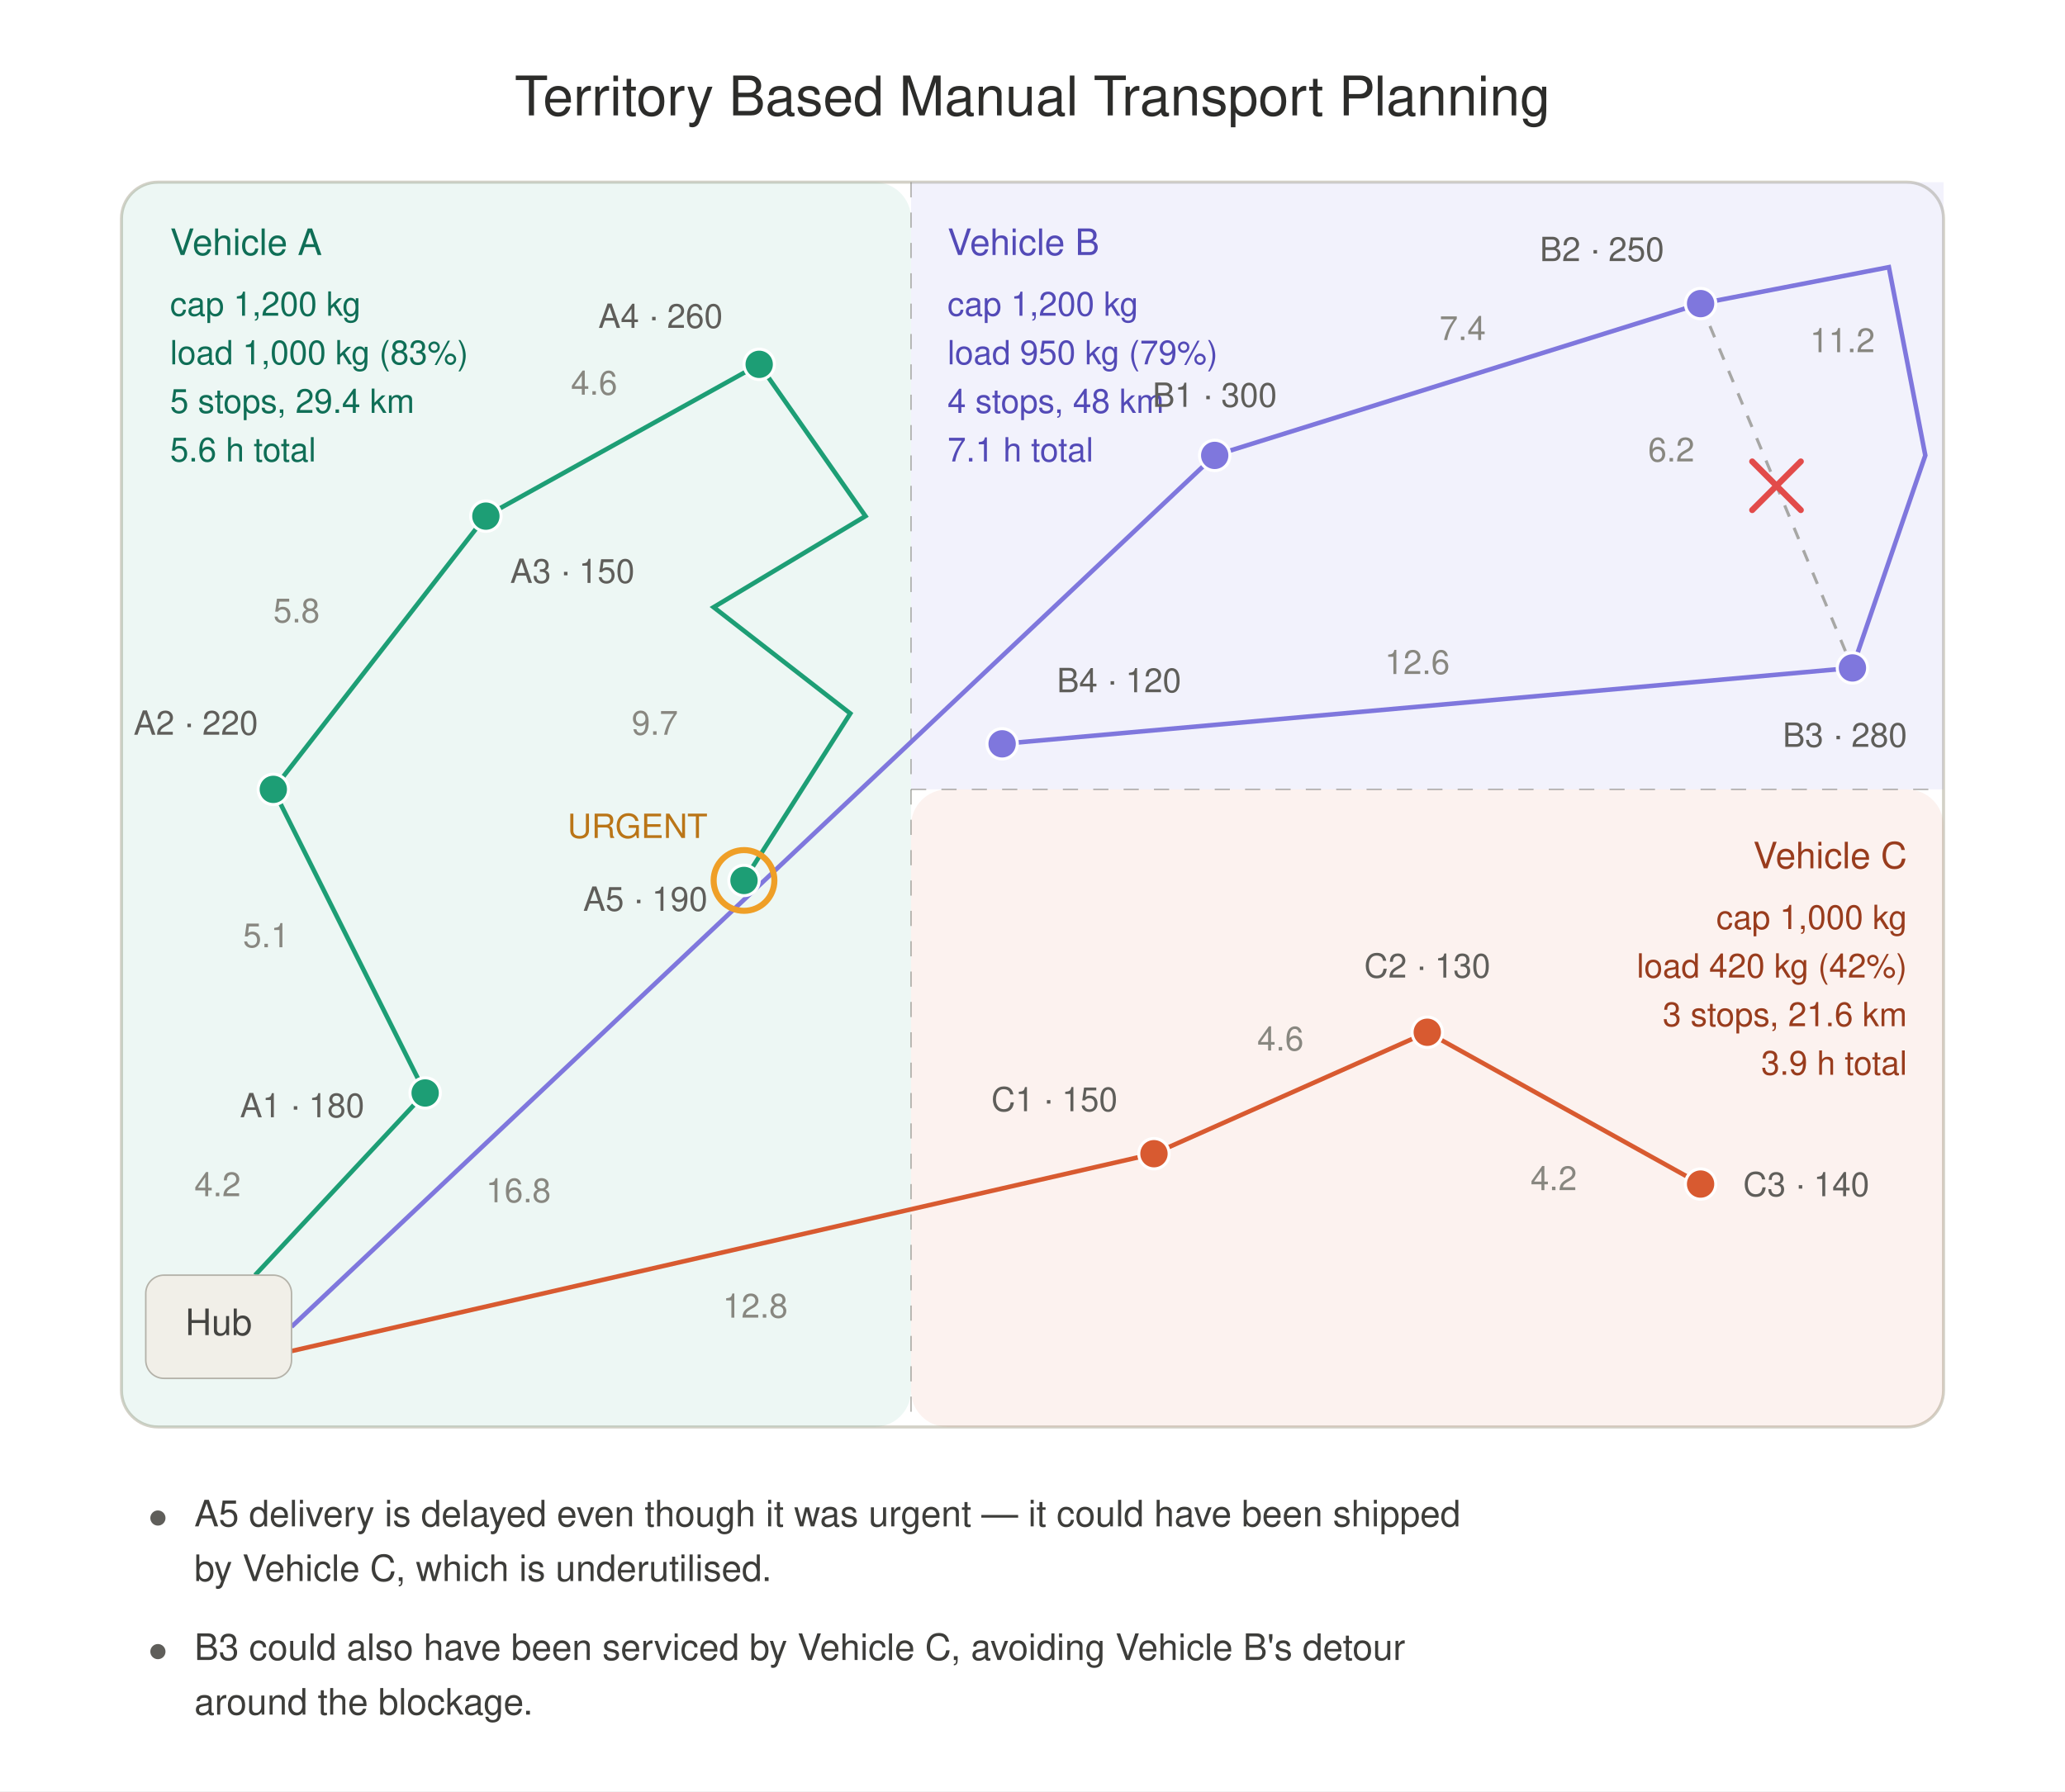
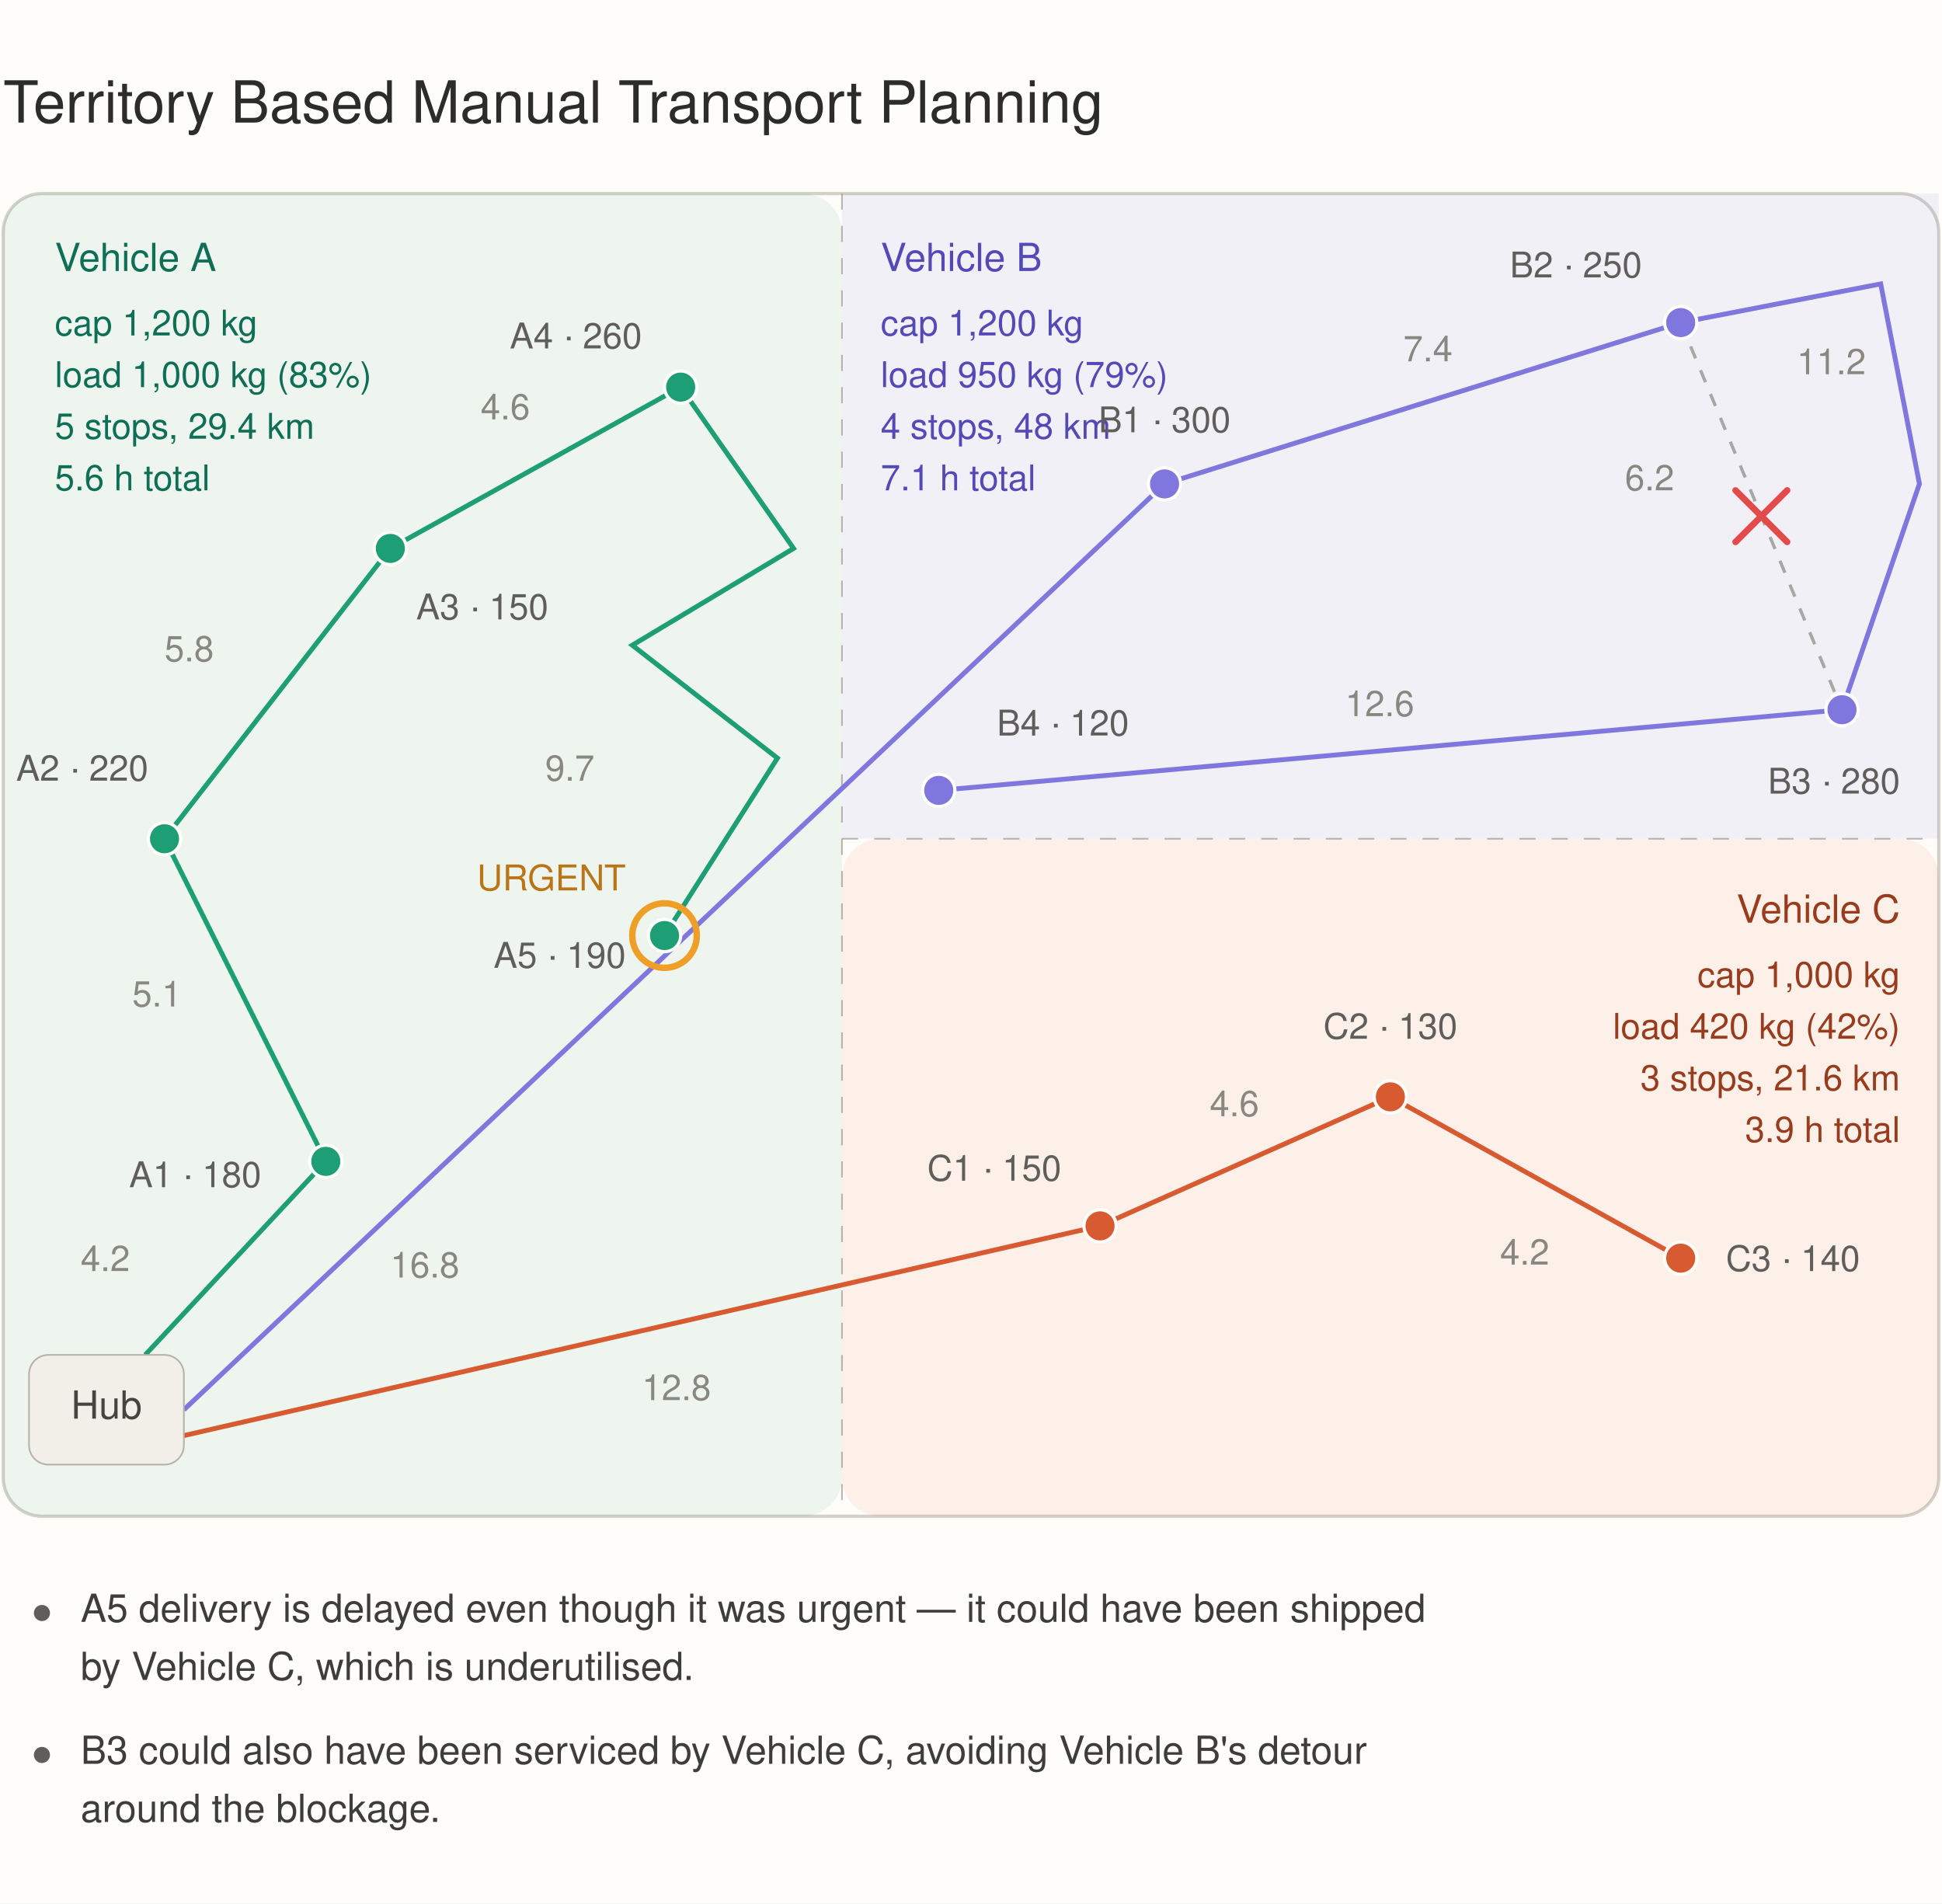
- <svg xmlns="http://www.w3.org/2000/svg" viewBox="0 0 680 590" role="img" font-family="Helvetica, Arial, sans-serif">
-   <rect x="0" y="0" width="680" height="590" fill="#FFFFFF" />
-   <text x="340" y="38" text-anchor="middle" font-size="18" font-weight="500" fill="#2C2C2A">Territory Based Manual Transport Planning</text>
+ <svg xmlns="http://www.w3.org/2000/svg" viewBox="39 0 602 590" role="img" font-family="Helvetica, Arial, sans-serif">
+   <rect x="39" y="0" width="602" height="590" fill="#fffdf9" />
+   <text x="40" y="38" font-size="18" font-weight="500" fill="#2C2C2A">Territory Based Manual Transport Planning</text>
  <rect x="40" y="60" width="600" height="410" rx="12" fill="none" stroke="#D3D1C7" stroke-width="1" />
  <rect x="40" y="60" width="260" height="410" rx="12" fill="#1D9E75" opacity="0.08" />
  <rect x="300" y="60" width="340" height="200" fill="#7F77DD" opacity="0.10" />
  <rect x="300" y="260" width="340" height="210" rx="12" fill="#D85A30" opacity="0.08" />
  <line x1="300" y1="60" x2="300" y2="470" stroke="#888780" stroke-width="0.5" stroke-dasharray="5 5" opacity="0.6" />
  <line x1="300" y1="260" x2="640" y2="260" stroke="#888780" stroke-width="0.5" stroke-dasharray="5 5" opacity="0.6" />
  <text x="56" y="84" font-size="12" fill="#0F6E56" font-weight="500">Vehicle A</text>
  <text x="56" y="104" font-size="11" fill="#0F6E56">cap 1,200 kg</text>
  <text x="56" y="120" font-size="11" fill="#0F6E56">load 1,000 kg (83%)</text>
  <text x="56" y="136" font-size="11" fill="#0F6E56">5 stops, 29.4 km</text>
  <text x="56" y="152" font-size="11" fill="#0F6E56">5.6 h total</text>
  <text x="312" y="84" font-size="12" fill="#534AB7" font-weight="500">Vehicle B</text>
  <text x="312" y="104" font-size="11" fill="#534AB7">cap 1,200 kg</text>
  <text x="312" y="120" font-size="11" fill="#534AB7">load 950 kg (79%)</text>
  <text x="312" y="136" font-size="11" fill="#534AB7">4 stops, 48 km</text>
  <text x="312" y="152" font-size="11" fill="#534AB7">7.1 h total</text>
  <text x="628" y="286" text-anchor="end" font-size="12" fill="#993C1D" font-weight="500">Vehicle C</text>
  <text x="628" y="306" text-anchor="end" font-size="11" fill="#993C1D">cap 1,000 kg</text>
  <text x="628" y="322" text-anchor="end" font-size="11" fill="#993C1D">load 420 kg (42%)</text>
  <text x="628" y="338" text-anchor="end" font-size="11" fill="#993C1D">3 stops, 21.6 km</text>
  <text x="628" y="354" text-anchor="end" font-size="11" fill="#993C1D">3.9 h total</text>
  <path d="M84 420 L140 360 L90 260 L160 170 L250 120 L285 170 L235 200 L280 235 L245 290" fill="none" stroke="#1D9E75" stroke-width="1.5" />
  <path d="M96 437 L400 150 L560 100 L622 88 L634 150 L610 220 L330 245" fill="none" stroke="#7F77DD" stroke-width="1.5" />
  <path d="M96 445 L380 380 L470 340 L560 390" fill="none" stroke="#D85A30" stroke-width="1.5" />
  <line x1="560" y1="100" x2="610" y2="220" stroke="#888780" stroke-width="1" stroke-dasharray="4 4" opacity="0.7" />
  <line x1="577" y1="152" x2="593" y2="168" stroke="#E24B4A" stroke-width="2" stroke-linecap="round" />
  <line x1="593" y1="152" x2="577" y2="168" stroke="#E24B4A" stroke-width="2" stroke-linecap="round" />
-   <circle cx="140" cy="360" r="5" fill="#1D9E75" stroke="#FFFFFF" />
-   <circle cx="90" cy="260" r="5" fill="#1D9E75" stroke="#FFFFFF" />
-   <circle cx="160" cy="170" r="5" fill="#1D9E75" stroke="#FFFFFF" />
-   <circle cx="250" cy="120" r="5" fill="#1D9E75" stroke="#FFFFFF" />
-   <circle cx="245" cy="290" r="5" fill="#1D9E75" stroke="#FFFFFF" />
+   <circle cx="140" cy="360" r="5" fill="#1D9E75" stroke="#fffdf9" />
+   <circle cx="90" cy="260" r="5" fill="#1D9E75" stroke="#fffdf9" />
+   <circle cx="160" cy="170" r="5" fill="#1D9E75" stroke="#fffdf9" />
+   <circle cx="250" cy="120" r="5" fill="#1D9E75" stroke="#fffdf9" />
+   <circle cx="245" cy="290" r="5" fill="#1D9E75" stroke="#fffdf9" />
  <circle cx="245" cy="290" r="10" fill="none" stroke="#EF9F27" stroke-width="2" />
-   <circle cx="400" cy="150" r="5" fill="#7F77DD" stroke="#FFFFFF" />
-   <circle cx="560" cy="100" r="5" fill="#7F77DD" stroke="#FFFFFF" />
-   <circle cx="610" cy="220" r="5" fill="#7F77DD" stroke="#FFFFFF" />
-   <circle cx="330" cy="245" r="5" fill="#7F77DD" stroke="#FFFFFF" />
-   <circle cx="380" cy="380" r="5" fill="#D85A30" stroke="#FFFFFF" />
-   <circle cx="470" cy="340" r="5" fill="#D85A30" stroke="#FFFFFF" />
-   <circle cx="560" cy="390" r="5" fill="#D85A30" stroke="#FFFFFF" />
+   <circle cx="400" cy="150" r="5" fill="#7F77DD" stroke="#fffdf9" />
+   <circle cx="560" cy="100" r="5" fill="#7F77DD" stroke="#fffdf9" />
+   <circle cx="610" cy="220" r="5" fill="#7F77DD" stroke="#fffdf9" />
+   <circle cx="330" cy="245" r="5" fill="#7F77DD" stroke="#fffdf9" />
+   <circle cx="380" cy="380" r="5" fill="#D85A30" stroke="#fffdf9" />
+   <circle cx="470" cy="340" r="5" fill="#D85A30" stroke="#fffdf9" />
+   <circle cx="560" cy="390" r="5" fill="#D85A30" stroke="#fffdf9" />
  <text x="120" y="368" text-anchor="end" font-size="11" fill="#5F5E5A">A1 · 180</text>
  <text x="44" y="242" font-size="11" fill="#5F5E5A">A2 · 220</text>
  <text x="168" y="192" font-size="11" fill="#5F5E5A">A3 · 150</text>
  <text x="238" y="108" text-anchor="end" font-size="11" fill="#5F5E5A">A4 · 260</text>
  <text x="233" y="300" text-anchor="end" font-size="11" fill="#5F5E5A">A5 · 190</text>
  <text x="233" y="276" text-anchor="end" font-size="11" font-weight="500" fill="#BA7517">URGENT</text>
  <text x="400" y="134" text-anchor="middle" font-size="11" fill="#5F5E5A">B1 · 300</text>
  <text x="548" y="86" text-anchor="end" font-size="11" fill="#5F5E5A">B2 · 250</text>
  <text x="628" y="246" text-anchor="end" font-size="11" fill="#5F5E5A">B3 · 280</text>
  <text x="348" y="228" font-size="11" fill="#5F5E5A">B4 · 120</text>
  <text x="368" y="366" text-anchor="end" font-size="11" fill="#5F5E5A">C1 · 150</text>
  <text x="470" y="322" text-anchor="middle" font-size="11" fill="#5F5E5A">C2 · 130</text>
  <text x="574" y="394" font-size="11" fill="#5F5E5A">C3 · 140</text>
  <text x="64" y="394" font-size="11" fill="#888780">4.2</text>
  <text x="80" y="312" font-size="11" fill="#888780">5.1</text>
  <text x="90" y="205" font-size="11" fill="#888780">5.8</text>
  <text x="188" y="130" font-size="11" fill="#888780">4.6</text>
  <text x="208" y="242" font-size="11" fill="#888780">9.7</text>
  <text x="160" y="396" font-size="11" fill="#888780">16.8</text>
  <text x="474" y="112" font-size="11" fill="#888780">7.4</text>
  <text x="596" y="116" font-size="11" fill="#888780">11.2</text>
  <text x="558" y="152" text-anchor="end" font-size="11" fill="#888780">6.2</text>
  <text x="456" y="222" font-size="11" fill="#888780">12.6</text>
  <text x="238" y="434" font-size="11" fill="#888780">12.8</text>
  <text x="414" y="346" font-size="11" fill="#888780">4.6</text>
  <text x="504" y="392" font-size="11" fill="#888780">4.2</text>
  <rect x="48" y="420" width="48" height="34" rx="6" fill="#F1EFE8" stroke="#B4B2A9" stroke-width="0.5" />
  <text x="72" y="437" text-anchor="middle" dominant-baseline="central" font-size="12" fill="#444441">Hub</text>
  <circle cx="52" cy="500" r="2.5" fill="#5F5E5A" />
  <text x="64" y="500" dominant-baseline="central" font-size="12" fill="#3D3D3A">A5 delivery is delayed even though it was urgent — it could have been shipped</text>
  <text x="64" y="518" dominant-baseline="central" font-size="12" fill="#3D3D3A">by Vehicle C, which is underutilised.</text>
  <circle cx="52" cy="544" r="2.5" fill="#5F5E5A" />
  <text x="64" y="544" dominant-baseline="central" font-size="12" fill="#3D3D3A">B3 could also have been serviced by Vehicle C, avoiding Vehicle B's detour</text>
  <text x="64" y="562" dominant-baseline="central" font-size="12" fill="#3D3D3A">around the blockage.</text>
</svg>
